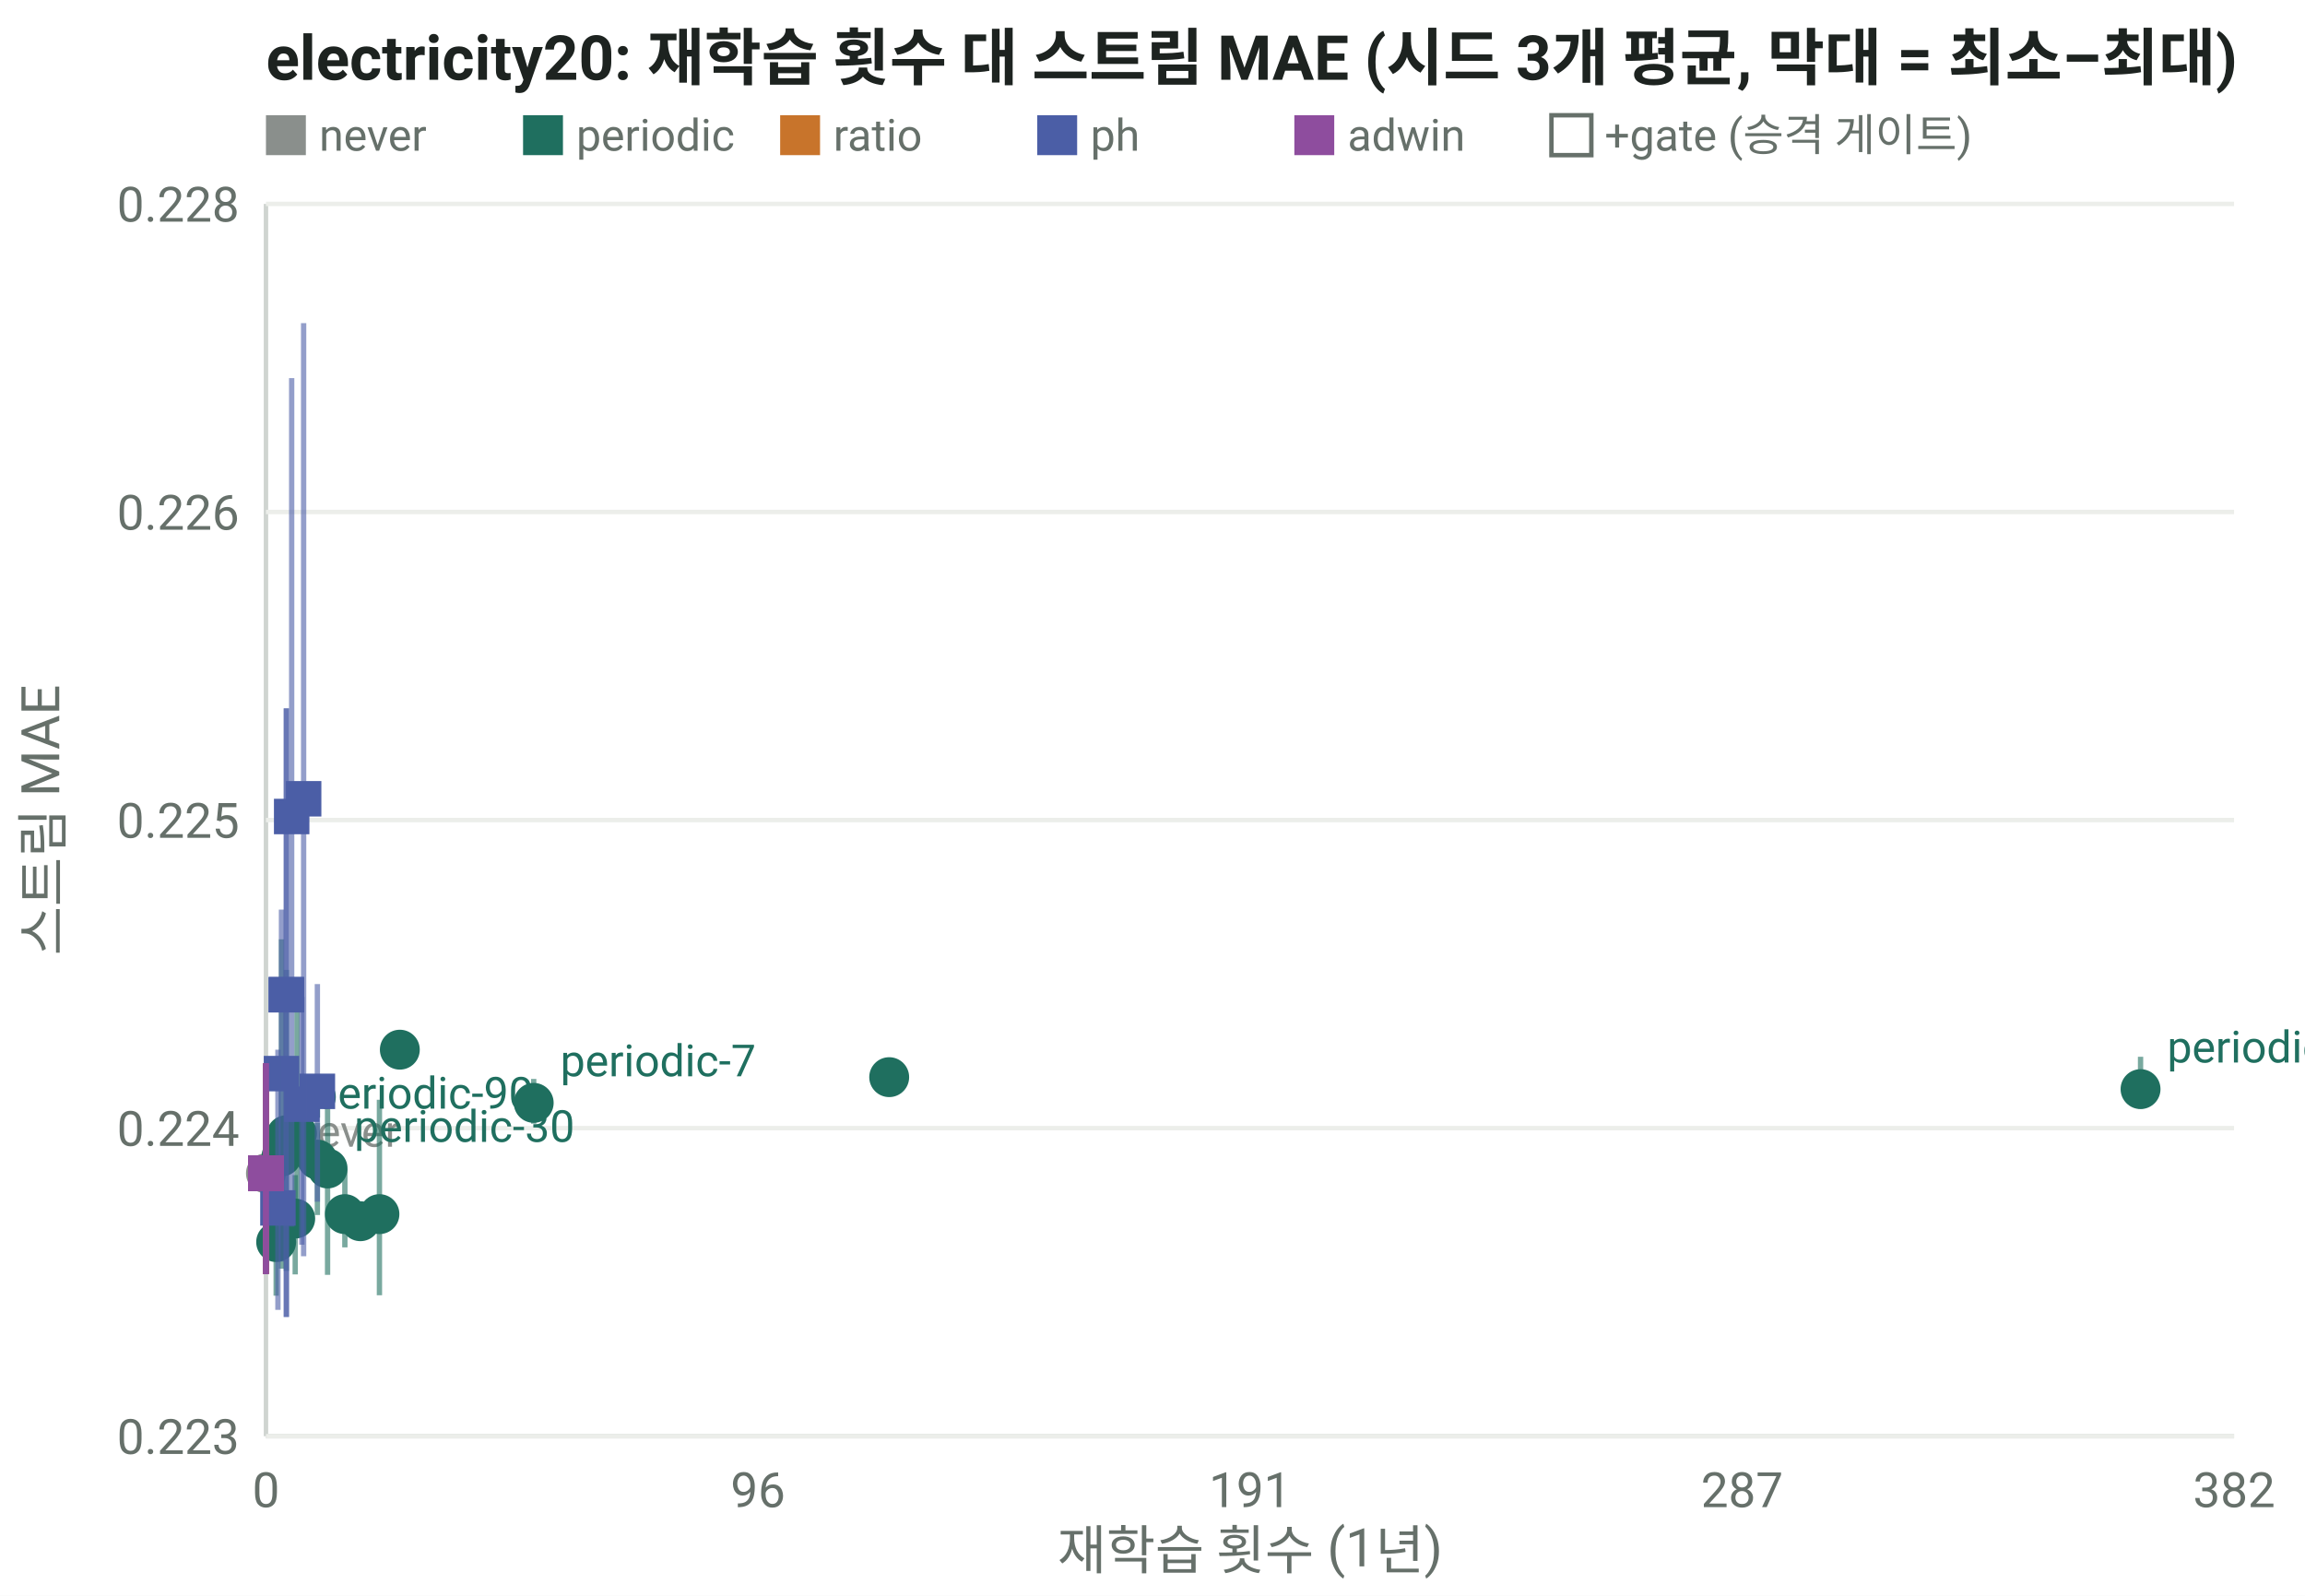
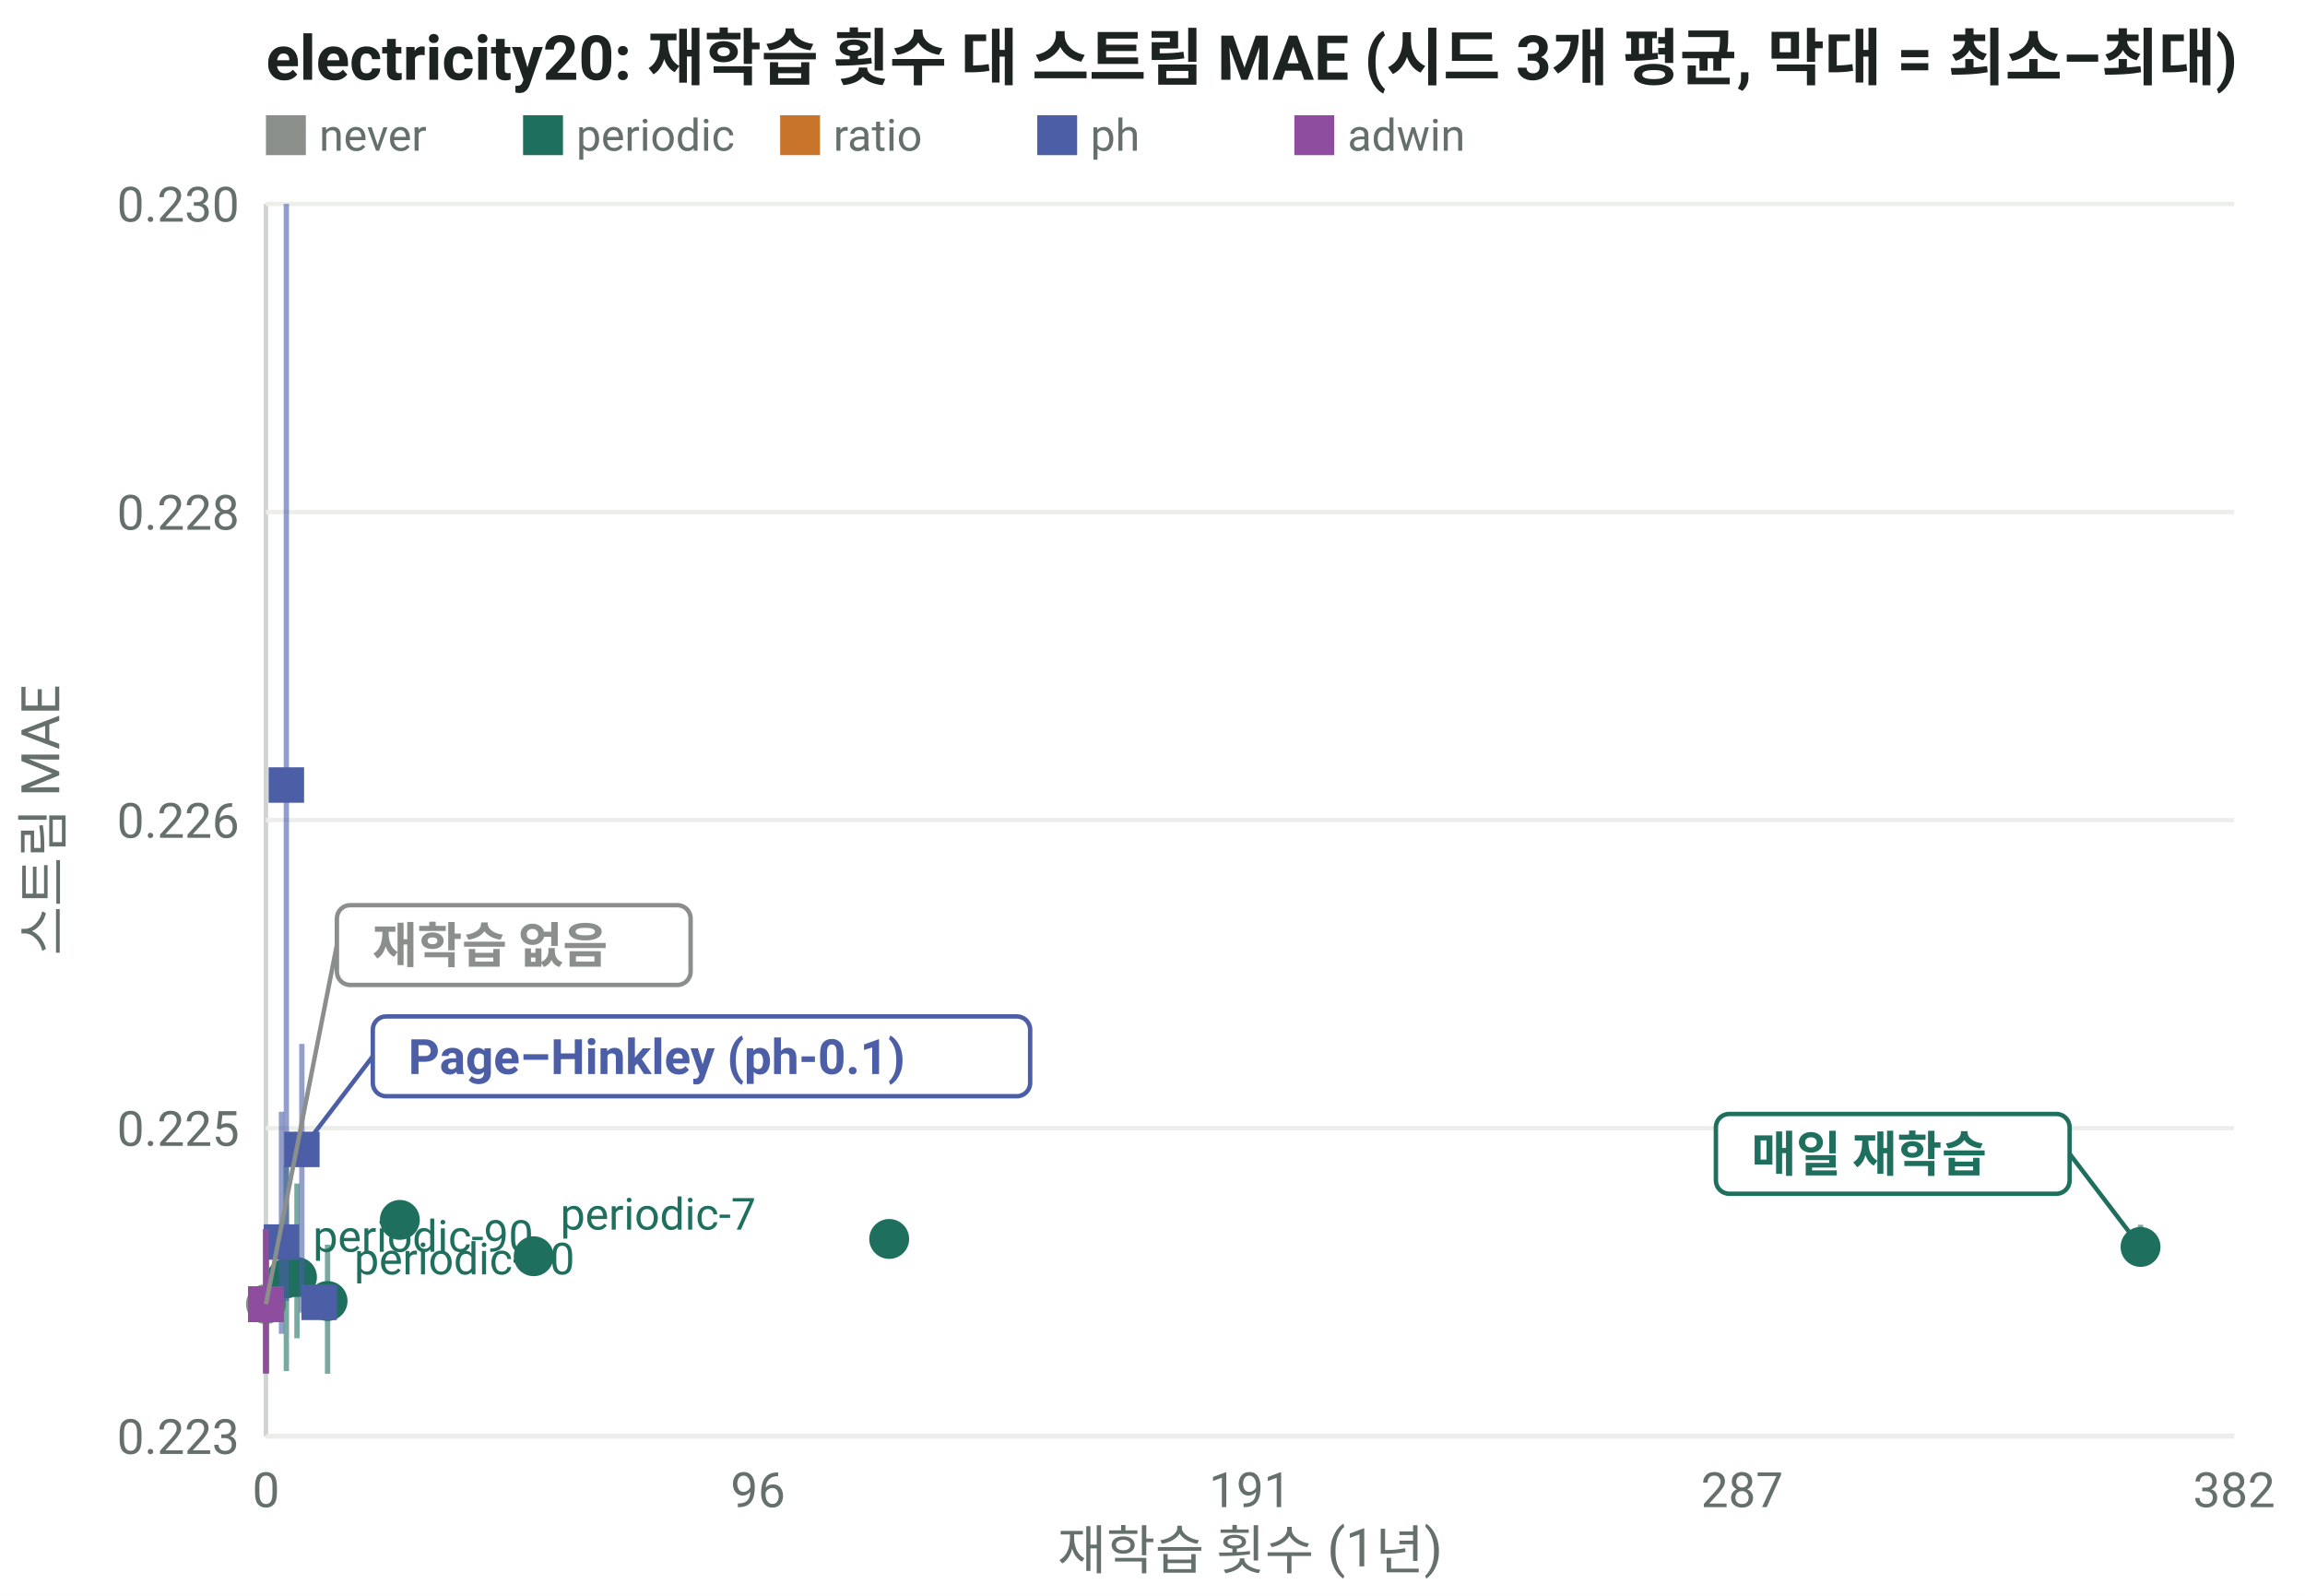
<svg xmlns="http://www.w3.org/2000/svg" viewBox="0 0 520 360" width="520" height="360" font-family="system-ui, -apple-system, Segoe UI, Roboto, Noto Sans KR, sans-serif" font-size="12">
  <rect width="520" height="360" fill="white" />
  <text x="60" y="18" font-size="14" font-weight="600" fill="#1d2320">electricity20: 재학습 횟수 대 스트림 MAE (시드 3개 평균, 막대 = 최소–최대)</text>
  <text x="282.0" y="354" text-anchor="middle" fill="#66706a">재학습 횟수 (1년)</text>
  <text transform="translate(14,185.0) rotate(-90)" text-anchor="middle" fill="#66706a">스트림 MAE</text>
  <line x1="60" x2="504" y1="324" y2="324" stroke="#cfd4d0" />
  <line x1="60" x2="60" y1="46" y2="324" stroke="#cfd4d0" />
  <line x1="60" x2="504" y1="324.0" y2="324.0" stroke="#eceeea" />
  <text x="54" y="328.0" text-anchor="end" fill="#66706a" font-size="11">0.223</text>
  <text x="60.0" y="340" text-anchor="middle" fill="#66706a" font-size="11">0</text>
  <line x1="60" x2="504" y1="254.5" y2="254.5" stroke="#eceeea" />
-   <text x="54" y="258.5" text-anchor="end" fill="#66706a" font-size="11">0.224</text>
+   <text x="54" y="258.5" text-anchor="end" fill="#66706a" font-size="11">0.225</text>
  <text x="171.0" y="340" text-anchor="middle" fill="#66706a" font-size="11">96</text>
  <line x1="60" x2="504" y1="185.0" y2="185.0" stroke="#eceeea" />
-   <text x="54" y="189.0" text-anchor="end" fill="#66706a" font-size="11">0.225</text>
+   <text x="54" y="189.0" text-anchor="end" fill="#66706a" font-size="11">0.226</text>
  <text x="282.0" y="340" text-anchor="middle" fill="#66706a" font-size="11">191</text>
  <line x1="60" x2="504" y1="115.5" y2="115.5" stroke="#eceeea" />
-   <text x="54" y="119.5" text-anchor="end" fill="#66706a" font-size="11">0.226</text>
+   <text x="54" y="119.5" text-anchor="end" fill="#66706a" font-size="11">0.228</text>
  <text x="393.0" y="340" text-anchor="middle" fill="#66706a" font-size="11">287</text>
  <line x1="60" x2="504" y1="46.0" y2="46.0" stroke="#eceeea" />
-   <text x="54" y="50.0" text-anchor="end" fill="#66706a" font-size="11">0.228</text>
+   <text x="54" y="50.0" text-anchor="end" fill="#66706a" font-size="11">0.230</text>
  <text x="504.0" y="340" text-anchor="middle" fill="#66706a" font-size="11">382</text>
-   <line x1="60.0" x2="60.0" y1="287.4" y2="239.9" stroke="#8a8f8c" stroke-width="1.2" opacity=".6" />
-   <circle cx="60.0" cy="264.7" r="4.5" fill="#8a8f8c" />
-   <text x="66.0" y="258.7" font-size="10" fill="#8a8f8c">never</text>
-   <line x1="482.9" x2="482.9" y1="250.1" y2="238.4" stroke="#1f6f5f" stroke-width="1.2" opacity=".6" />
-   <circle cx="482.9" cy="245.7" r="4.5" fill="#1f6f5f" />
-   <text x="488.9" y="239.7" font-size="10" fill="#1f6f5f">periodic-1</text>
-   <line x1="85.6" x2="85.6" y1="292.2" y2="248.1" stroke="#1f6f5f" stroke-width="1.2" opacity=".6" />
-   <circle cx="85.6" cy="273.9" r="4.5" fill="#1f6f5f" />
-   <line x1="200.6" x2="200.6" y1="245.1" y2="241.4" stroke="#1f6f5f" stroke-width="1.2" opacity=".6" />
-   <circle cx="200.6" cy="243.0" r="4.5" fill="#1f6f5f" />
-   <line x1="81.3" x2="81.3" y1="279.1" y2="273.2" stroke="#1f6f5f" stroke-width="1.2" opacity=".6" />
-   <circle cx="81.3" cy="275.5" r="4.5" fill="#1f6f5f" />
-   <line x1="120.4" x2="120.4" y1="253.5" y2="243.4" stroke="#1f6f5f" stroke-width="1.2" opacity=".6" />
-   <circle cx="120.4" cy="248.8" r="4.5" fill="#1f6f5f" />
-   <text x="126.4" y="242.8" font-size="10" fill="#1f6f5f">periodic-7</text>
-   <line x1="77.8" x2="77.8" y1="281.4" y2="263.7" stroke="#1f6f5f" stroke-width="1.2" opacity=".6" />
-   <circle cx="77.8" cy="273.9" r="4.5" fill="#1f6f5f" />
-   <line x1="90.2" x2="90.2" y1="238.9" y2="232.7" stroke="#1f6f5f" stroke-width="1.2" opacity=".6" />
-   <circle cx="90.2" cy="236.8" r="4.5" fill="#1f6f5f" />
-   <line x1="71.6" x2="71.6" y1="274.1" y2="253.3" stroke="#1f6f5f" stroke-width="1.2" opacity=".6" />
-   <circle cx="71.6" cy="261.6" r="4.5" fill="#1f6f5f" />
-   <line x1="73.9" x2="73.9" y1="287.6" y2="245.0" stroke="#1f6f5f" stroke-width="1.2" opacity=".6" />
-   <circle cx="73.9" cy="263.6" r="4.5" fill="#1f6f5f" />
-   <text x="79.9" y="257.6" font-size="10" fill="#1f6f5f">periodic-30</text>
-   <line x1="66.6" x2="66.6" y1="287.5" y2="265.1" stroke="#1f6f5f" stroke-width="1.2" opacity=".6" />
-   <circle cx="66.6" cy="274.9" r="4.5" fill="#1f6f5f" />
-   <line x1="67.0" x2="67.0" y1="275.8" y2="224.8" stroke="#1f6f5f" stroke-width="1.2" opacity=".6" />
-   <circle cx="67.0" cy="255.7" r="4.5" fill="#1f6f5f" />
-   <line x1="63.5" x2="63.5" y1="286.2" y2="211.9" stroke="#1f6f5f" stroke-width="1.2" opacity=".6" />
-   <circle cx="63.5" cy="260.9" r="4.5" fill="#1f6f5f" />
-   <line x1="64.6" x2="64.6" y1="286.7" y2="218.8" stroke="#1f6f5f" stroke-width="1.2" opacity=".6" />
-   <circle cx="64.6" cy="256.1" r="4.5" fill="#1f6f5f" />
-   <text x="70.6" y="250.1" font-size="10" fill="#1f6f5f">periodic-90</text>
-   <line x1="62.3" x2="62.3" y1="292.3" y2="265.8" stroke="#1f6f5f" stroke-width="1.2" opacity=".6" />
-   <circle cx="62.3" cy="280.2" r="4.5" fill="#1f6f5f" />
-   <line x1="60.0" x2="60.0" y1="287.4" y2="239.9" stroke="#c8742b" stroke-width="1.2" opacity=".6" />
-   <rect x="56.0" y="260.7" width="8" height="8" fill="#c8742b" />
-   <line x1="60.0" x2="60.0" y1="287.4" y2="239.9" stroke="#c8742b" stroke-width="1.2" opacity=".6" />
-   <rect x="56.0" y="260.7" width="8" height="8" fill="#c8742b" />
-   <line x1="60.0" x2="60.0" y1="287.4" y2="239.9" stroke="#c8742b" stroke-width="1.2" opacity=".6" />
-   <rect x="56.0" y="260.7" width="8" height="8" fill="#c8742b" />
-   <line x1="60.0" x2="60.0" y1="287.4" y2="239.9" stroke="#c8742b" stroke-width="1.2" opacity=".6" />
-   <rect x="56.0" y="260.7" width="8" height="8" fill="#c8742b" />
-   <line x1="60.0" x2="60.0" y1="287.4" y2="239.9" stroke="#c8742b" stroke-width="1.2" opacity=".6" />
-   <rect x="56.0" y="260.7" width="8" height="8" fill="#c8742b" />
-   <line x1="60.0" x2="60.0" y1="287.4" y2="239.9" stroke="#c8742b" stroke-width="1.2" opacity=".6" />
-   <rect x="56.0" y="260.7" width="8" height="8" fill="#c8742b" />
-   <line x1="60.0" x2="60.0" y1="287.4" y2="239.9" stroke="#c8742b" stroke-width="1.2" opacity=".6" />
-   <rect x="56.0" y="260.7" width="8" height="8" fill="#c8742b" />
-   <line x1="60.0" x2="60.0" y1="287.4" y2="239.9" stroke="#c8742b" stroke-width="1.2" opacity=".6" />
-   <rect x="56.0" y="260.7" width="8" height="8" fill="#c8742b" />
-   <line x1="71.6" x2="71.6" y1="271.1" y2="222.0" stroke="#4b5ea6" stroke-width="1.2" opacity=".6" />
-   <rect x="67.6" y="242.2" width="8" height="8" fill="#4b5ea6" />
-   <line x1="68.1" x2="68.1" y1="280.8" y2="224.9" stroke="#4b5ea6" stroke-width="1.2" opacity=".6" />
-   <rect x="64.1" y="245.1" width="8" height="8" fill="#4b5ea6" />
-   <line x1="68.5" x2="68.5" y1="283.4" y2="72.9" stroke="#4b5ea6" stroke-width="1.2" opacity=".6" />
-   <rect x="64.5" y="176.2" width="8" height="8" fill="#4b5ea6" />
-   <line x1="65.8" x2="65.8" y1="276.7" y2="85.3" stroke="#4b5ea6" stroke-width="1.2" opacity=".6" />
-   <rect x="61.8" y="180.2" width="8" height="8" fill="#4b5ea6" />
-   <line x1="64.6" x2="64.6" y1="297.1" y2="159.8" stroke="#4b5ea6" stroke-width="1.2" opacity=".6" />
-   <rect x="60.6" y="220.4" width="8" height="8" fill="#4b5ea6" />
-   <line x1="64.6" x2="64.6" y1="297.1" y2="159.8" stroke="#4b5ea6" stroke-width="1.2" opacity=".6" />
-   <rect x="60.6" y="220.4" width="8" height="8" fill="#4b5ea6" />
-   <line x1="63.5" x2="63.5" y1="284.6" y2="205.2" stroke="#4b5ea6" stroke-width="1.2" opacity=".6" />
-   <rect x="59.5" y="238.2" width="8" height="8" fill="#4b5ea6" />
-   <line x1="62.7" x2="62.7" y1="295.5" y2="236.8" stroke="#4b5ea6" stroke-width="1.2" opacity=".6" />
-   <rect x="58.7" y="268.5" width="8" height="8" fill="#4b5ea6" />
-   <line x1="60.0" x2="60.0" y1="287.4" y2="239.9" stroke="#8e4d9e" stroke-width="1.2" opacity=".6" />
-   <rect x="56.0" y="260.7" width="8" height="8" fill="#8e4d9e" />
-   <line x1="60.0" x2="60.0" y1="287.4" y2="239.9" stroke="#8e4d9e" stroke-width="1.2" opacity=".6" />
-   <rect x="56.0" y="260.7" width="8" height="8" fill="#8e4d9e" />
-   <line x1="60.0" x2="60.0" y1="287.4" y2="239.9" stroke="#8e4d9e" stroke-width="1.2" opacity=".6" />
-   <rect x="56.0" y="260.7" width="8" height="8" fill="#8e4d9e" />
-   <line x1="60.0" x2="60.0" y1="287.4" y2="239.9" stroke="#8e4d9e" stroke-width="1.2" opacity=".6" />
-   <rect x="56.0" y="260.7" width="8" height="8" fill="#8e4d9e" />
-   <line x1="60.0" x2="60.0" y1="287.4" y2="239.9" stroke="#8e4d9e" stroke-width="1.2" opacity=".6" />
-   <rect x="56.0" y="260.7" width="8" height="8" fill="#8e4d9e" />
-   <line x1="60.0" x2="60.0" y1="287.4" y2="239.9" stroke="#8e4d9e" stroke-width="1.2" opacity=".6" />
-   <rect x="56.0" y="260.7" width="8" height="8" fill="#8e4d9e" />
-   <line x1="60.0" x2="60.0" y1="287.4" y2="239.9" stroke="#8e4d9e" stroke-width="1.2" opacity=".6" />
-   <rect x="56.0" y="260.7" width="8" height="8" fill="#8e4d9e" />
-   <line x1="60.0" x2="60.0" y1="287.4" y2="239.9" stroke="#8e4d9e" stroke-width="1.2" opacity=".6" />
-   <rect x="56.0" y="260.7" width="8" height="8" fill="#8e4d9e" />
+   <line x1="60.0" x2="60.0" y1="309.8" y2="277.3" stroke="#8a8f8c" stroke-width="1.2" opacity=".6" />
+   <circle cx="60.0" cy="294.2" r="4.5" fill="#8a8f8c" />
+   <line x1="482.9" x2="482.9" y1="284.3" y2="276.3" stroke="#1f6f5f" stroke-width="1.2" opacity=".6" />
+   <circle cx="482.9" cy="281.3" r="4.5" fill="#1f6f5f" />
+   <line x1="200.6" x2="200.6" y1="280.9" y2="278.4" stroke="#1f6f5f" stroke-width="1.2" opacity=".6" />
+   <circle cx="200.6" cy="279.5" r="4.5" fill="#1f6f5f" />
+   <line x1="120.4" x2="120.4" y1="286.6" y2="279.7" stroke="#1f6f5f" stroke-width="1.2" opacity=".6" />
+   <circle cx="120.4" cy="283.4" r="4.5" fill="#1f6f5f" />
+   <text x="126.4" y="277.4" font-size="10" fill="#1f6f5f">periodic-7</text>
+   <line x1="90.2" x2="90.2" y1="276.6" y2="272.4" stroke="#1f6f5f" stroke-width="1.2" opacity=".6" />
+   <circle cx="90.2" cy="275.2" r="4.5" fill="#1f6f5f" />
+   <line x1="73.9" x2="73.9" y1="309.9" y2="280.8" stroke="#1f6f5f" stroke-width="1.2" opacity=".6" />
+   <circle cx="73.9" cy="293.5" r="4.5" fill="#1f6f5f" />
+   <text x="79.9" y="287.5" font-size="10" fill="#1f6f5f">periodic-30</text>
+   <line x1="67.0" x2="67.0" y1="301.9" y2="267.0" stroke="#1f6f5f" stroke-width="1.2" opacity=".6" />
+   <circle cx="67.0" cy="288.1" r="4.5" fill="#1f6f5f" />
+   <line x1="64.6" x2="64.6" y1="309.3" y2="262.9" stroke="#1f6f5f" stroke-width="1.2" opacity=".6" />
+   <circle cx="64.6" cy="288.4" r="4.5" fill="#1f6f5f" />
+   <text x="70.6" y="282.4" font-size="10" fill="#1f6f5f">periodic-90</text>
+   <line x1="60.0" x2="60.0" y1="309.8" y2="277.3" stroke="#c8742b" stroke-width="1.2" opacity=".6" />
+   <rect x="56.0" y="290.2" width="8" height="8" fill="#c8742b" />
+   <line x1="60.0" x2="60.0" y1="309.8" y2="277.3" stroke="#c8742b" stroke-width="1.2" opacity=".6" />
+   <rect x="56.0" y="290.2" width="8" height="8" fill="#c8742b" />
+   <line x1="60.0" x2="60.0" y1="309.8" y2="277.3" stroke="#c8742b" stroke-width="1.2" opacity=".6" />
+   <rect x="56.0" y="290.2" width="8" height="8" fill="#c8742b" />
+   <line x1="60.0" x2="60.0" y1="309.8" y2="277.3" stroke="#c8742b" stroke-width="1.2" opacity=".6" />
+   <rect x="56.0" y="290.2" width="8" height="8" fill="#c8742b" />
+   <line x1="72.0" x2="72.0" y1="295.1" y2="292.3" stroke="#4b5ea6" stroke-width="1.2" opacity=".6" />
+   <rect x="68.0" y="289.8" width="8" height="8" fill="#4b5ea6" />
+   <line x1="68.1" x2="68.1" y1="296.1" y2="235.5" stroke="#4b5ea6" stroke-width="1.2" opacity=".6" />
+   <rect x="64.1" y="255.3" width="8" height="8" fill="#4b5ea6" />
+   <line x1="64.6" x2="64.6" y1="293.5" y2="46.0" stroke="#4b5ea6" stroke-width="1.2" opacity=".6" />
+   <rect x="60.6" y="173.1" width="8" height="8" fill="#4b5ea6" />
+   <line x1="63.5" x2="63.5" y1="300.9" y2="250.8" stroke="#4b5ea6" stroke-width="1.2" opacity=".6" />
+   <rect x="59.5" y="276.2" width="8" height="8" fill="#4b5ea6" />
+   <line x1="60.0" x2="60.0" y1="309.8" y2="277.3" stroke="#8e4d9e" stroke-width="1.2" opacity=".6" />
+   <rect x="56.0" y="290.2" width="8" height="8" fill="#8e4d9e" />
+   <line x1="60.0" x2="60.0" y1="309.8" y2="277.3" stroke="#8e4d9e" stroke-width="1.2" opacity=".6" />
+   <rect x="56.0" y="290.2" width="8" height="8" fill="#8e4d9e" />
+   <line x1="60.0" x2="60.0" y1="309.8" y2="277.3" stroke="#8e4d9e" stroke-width="1.2" opacity=".6" />
+   <rect x="56.0" y="290.2" width="8" height="8" fill="#8e4d9e" />
+   <line x1="60.0" x2="60.0" y1="309.8" y2="277.3" stroke="#8e4d9e" stroke-width="1.2" opacity=".6" />
+   <rect x="56.0" y="290.2" width="8" height="8" fill="#8e4d9e" />
+   <line x1="68.1" y1="259.3" x2="84.1" y2="238.3" stroke="#4b5ea6" stroke-width="1" />
+   <rect x="84.1" y="229.3" width="148.3" height="18" rx="3" fill="white" stroke="#4b5ea6" stroke-width="1" />
+   <text x="92.1" y="242.3" font-size="11" font-weight="700" fill="#4b5ea6">Page–Hinkley (ph-0.1)</text>
+   <line x1="482.9" y1="281.3" x2="466.9" y2="260.3" stroke="#1f6f5f" stroke-width="1" />
+   <rect x="387.1" y="251.3" width="79.8" height="18" rx="3" fill="white" stroke="#1f6f5f" stroke-width="1" />
+   <text x="395.1" y="264.3" font-size="11" font-weight="700" fill="#1f6f5f">매일 재학습</text>
+   <line x1="60.0" y1="294.2" x2="76.0" y2="213.2" stroke="#8a8f8c" stroke-width="1" />
+   <rect x="76.0" y="204.2" width="79.8" height="18" rx="3" fill="white" stroke="#8a8f8c" stroke-width="1" />
+   <text x="84.0" y="217.2" font-size="11" font-weight="700" fill="#8a8f8c">재학습 없음</text>
  <rect x="60" y="26" width="9" height="9" fill="#8a8f8c" />
  <text x="72" y="34" font-size="10" fill="#66706a">never</text>
  <rect x="118" y="26" width="9" height="9" fill="#1f6f5f" />
  <text x="130" y="34" font-size="10" fill="#66706a">periodic</text>
  <rect x="176" y="26" width="9" height="9" fill="#c8742b" />
  <text x="188" y="34" font-size="10" fill="#66706a">ratio</text>
  <rect x="234" y="26" width="9" height="9" fill="#4b5ea6" />
  <text x="246" y="34" font-size="10" fill="#66706a">ph</text>
  <rect x="292" y="26" width="9" height="9" fill="#8e4d9e" />
  <text x="304" y="34" font-size="10" fill="#66706a">adwin</text>
-   <rect x="350" y="26" width="9" height="9" fill="white" stroke="#66706a" />
-   <text x="362" y="34" font-size="10" fill="#66706a">+gate (승격 게이트)</text>
</svg>
